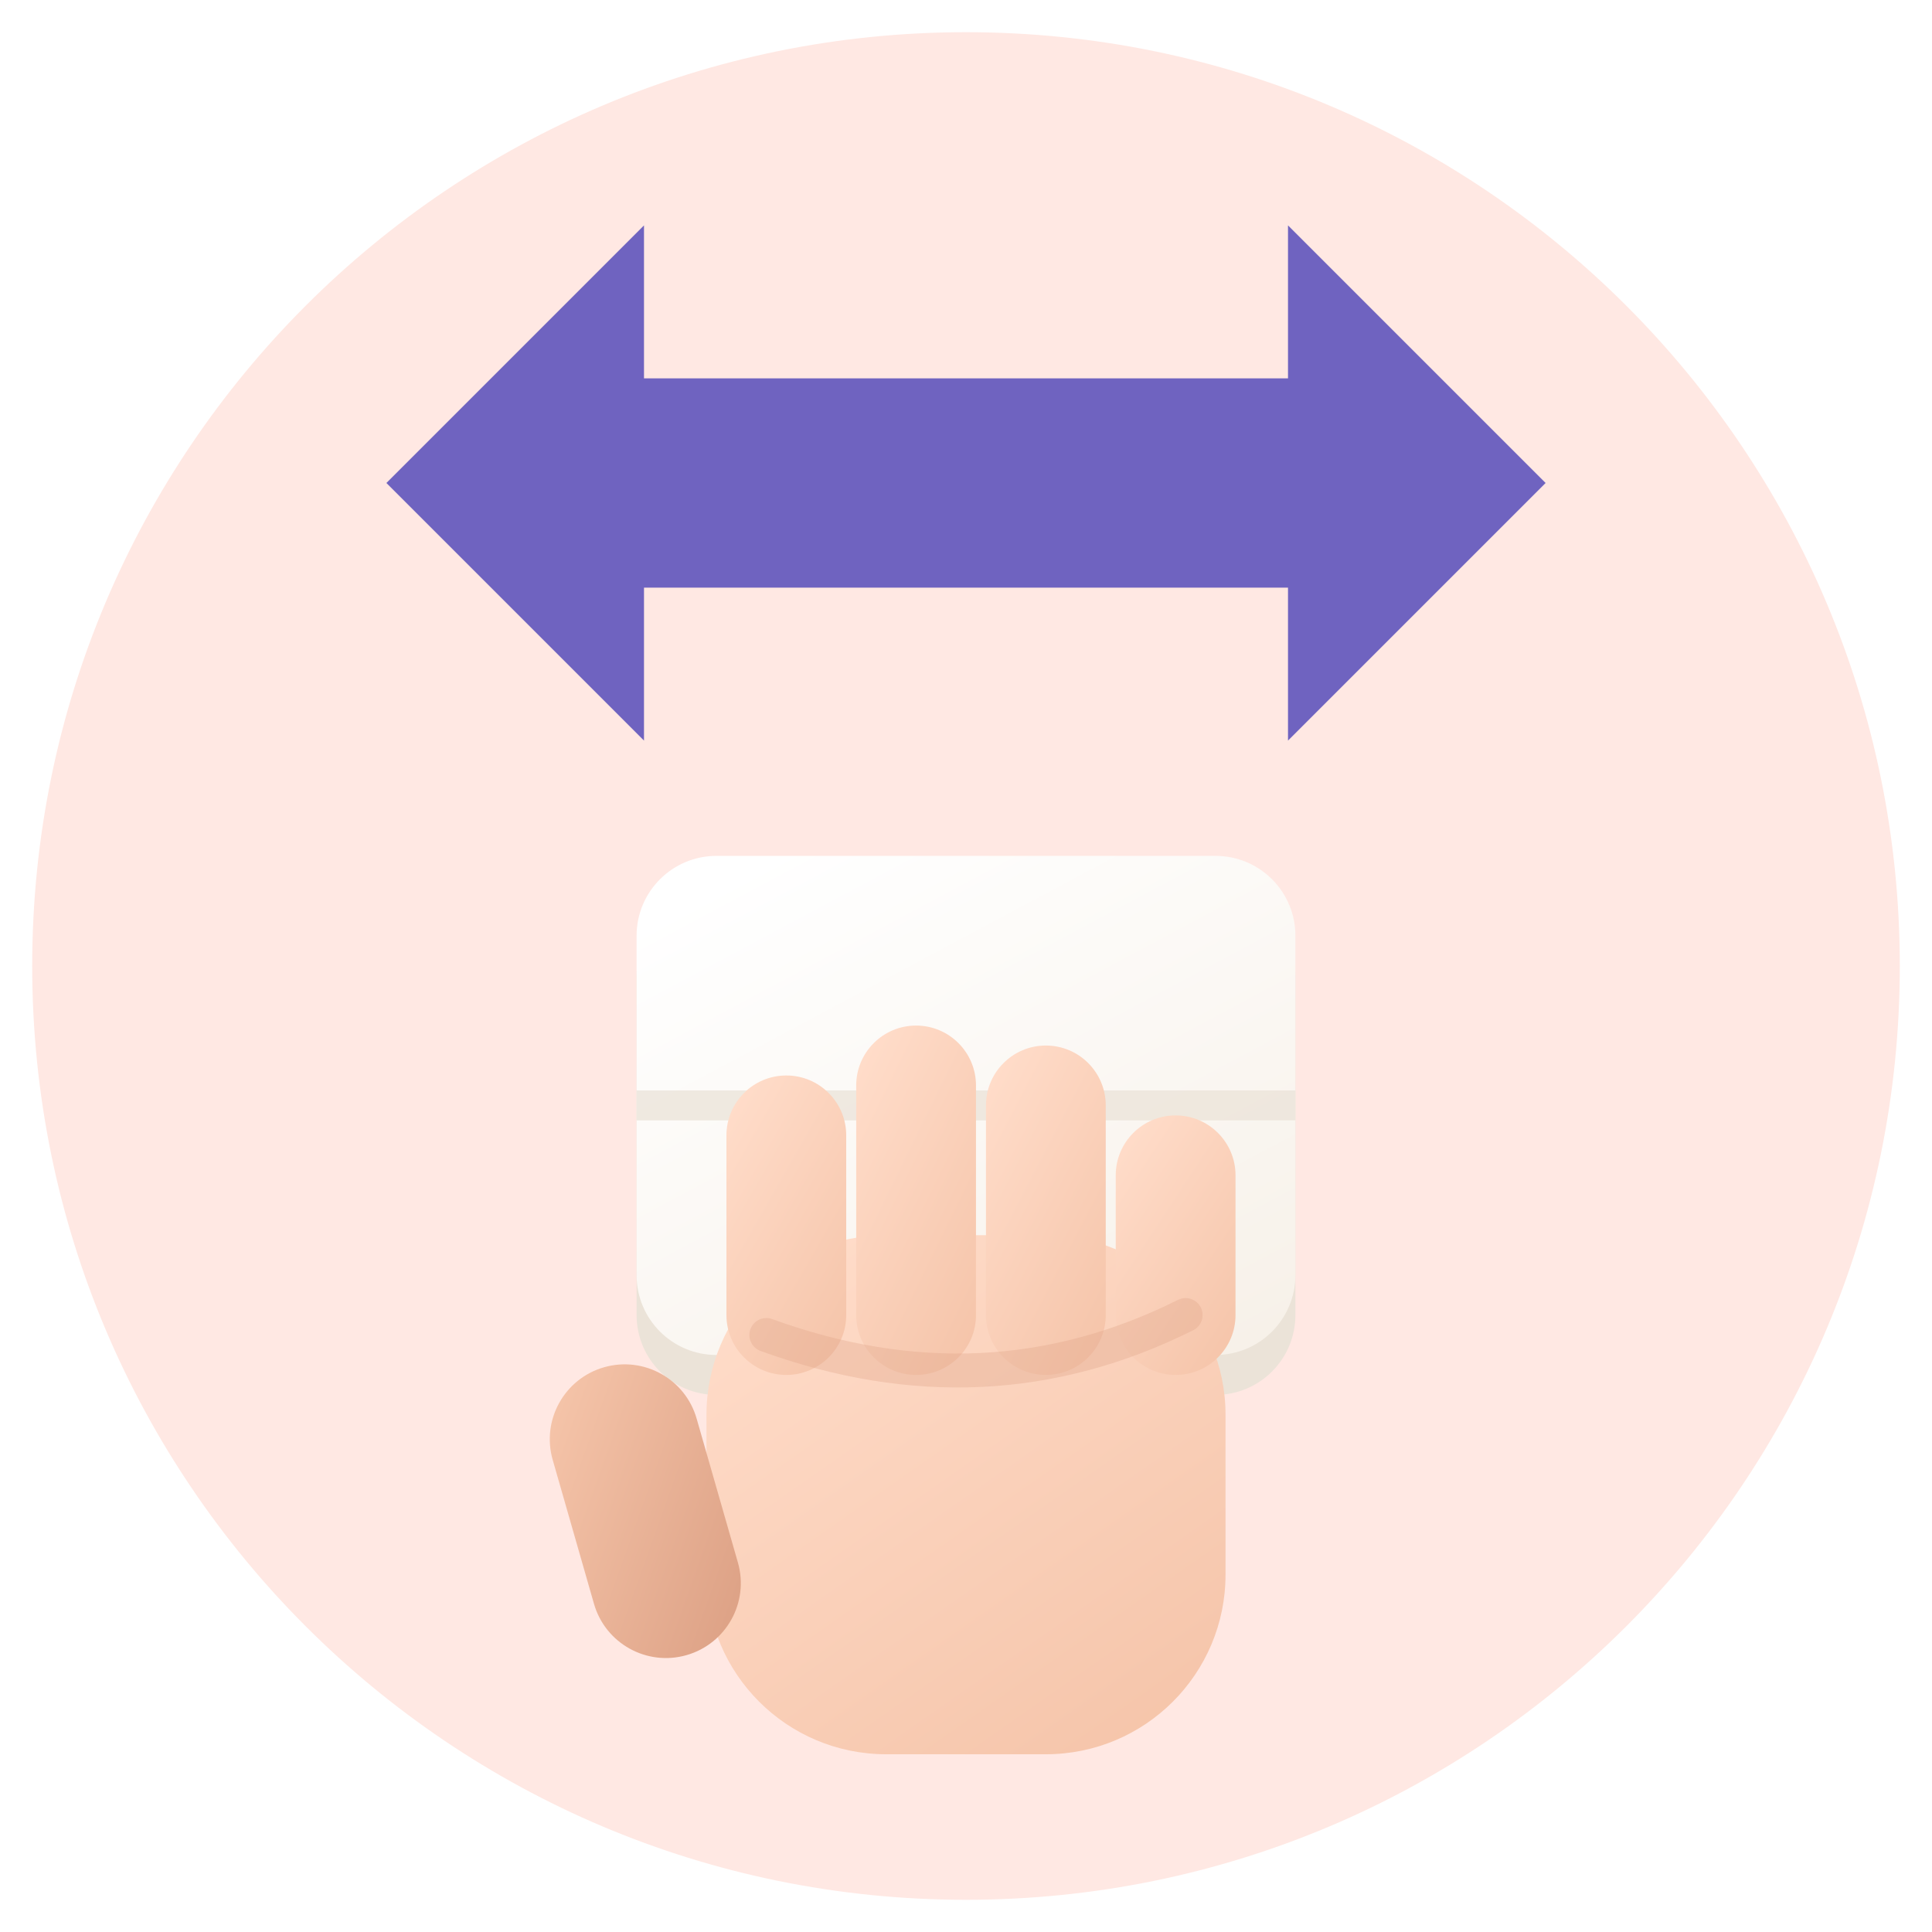
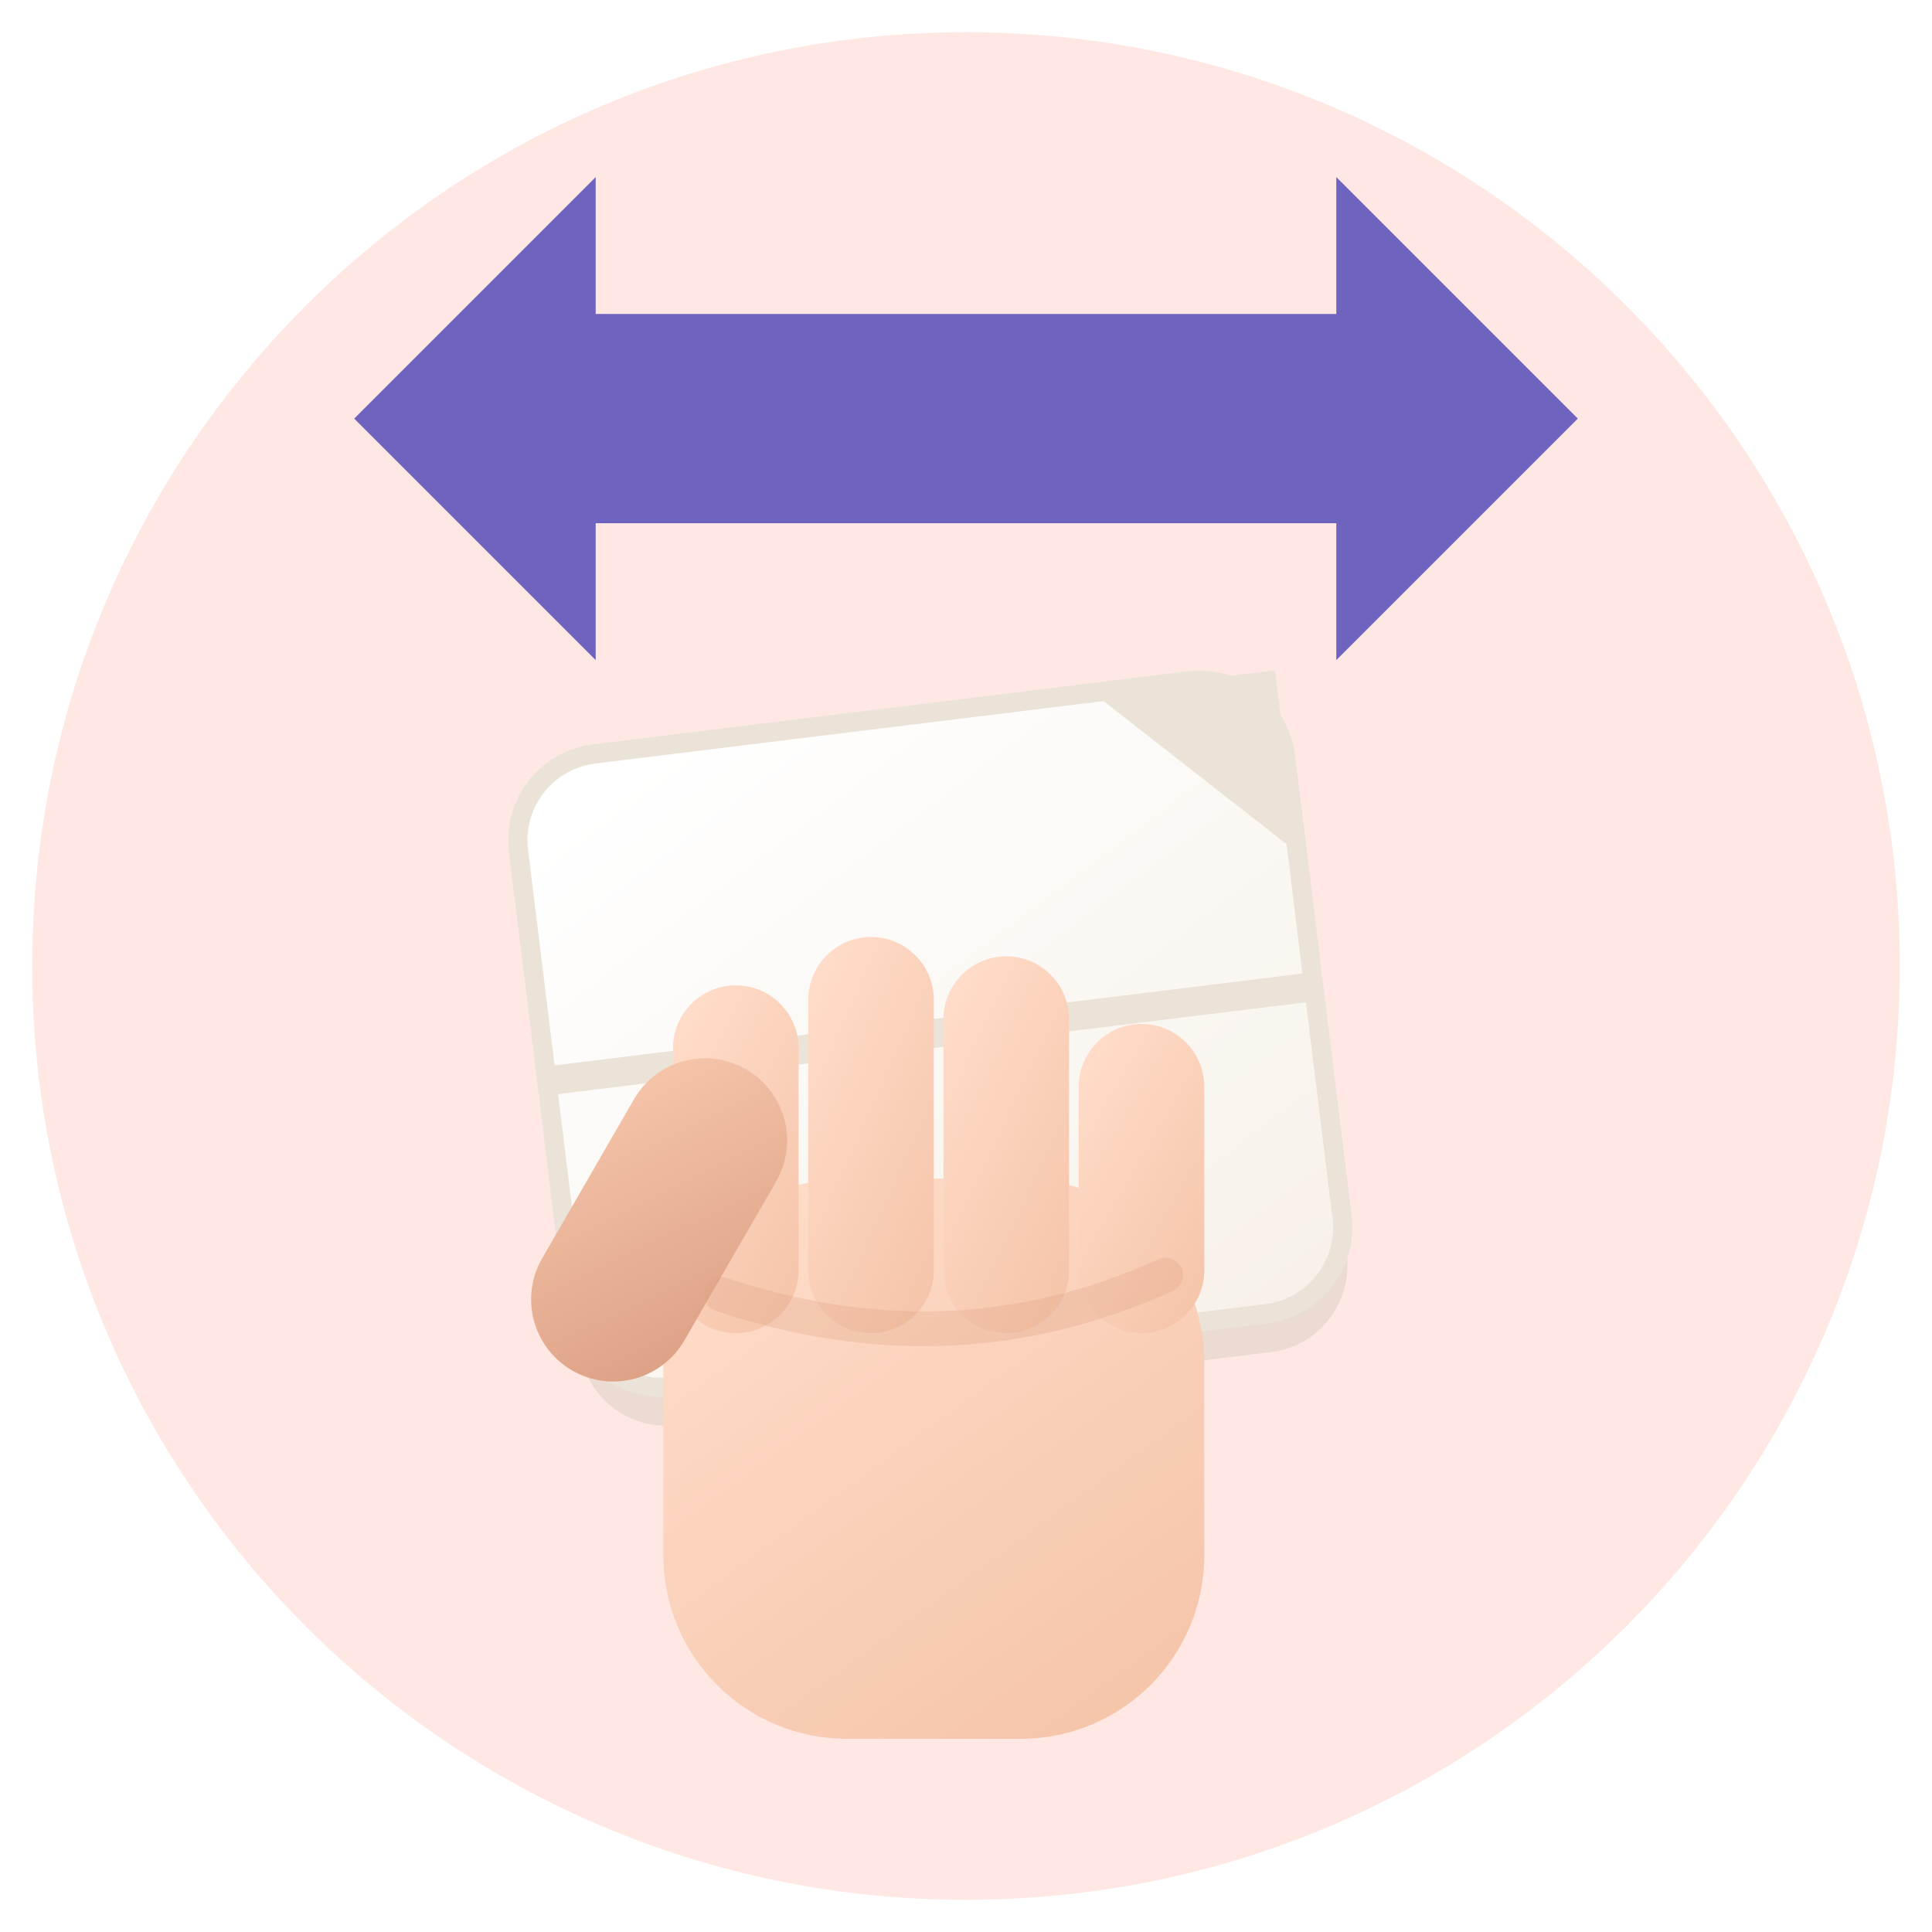
<svg xmlns="http://www.w3.org/2000/svg" viewBox="0 0 120 120" width="120" height="120">
  <defs>
    <linearGradient id="handGrad" x1="0.2" y1="0" x2="0.9" y2="1">
      <stop offset="0" stop-color="#FFDCC9" />
      <stop offset="1" stop-color="#F5C4A9" />
    </linearGradient>
    <linearGradient id="handGradDeep" x1="0.2" y1="0" x2="0.9" y2="1">
      <stop offset="0" stop-color="#F5C4A9" />
      <stop offset="1" stop-color="#DCA084" />
    </linearGradient>
    <linearGradient id="paperSheet" x1="0.2" y1="0" x2="0.9" y2="1">
      <stop offset="0" stop-color="#FFFFFF" />
      <stop offset="1" stop-color="#F7F1E9" />
    </linearGradient>
  </defs>
  <g id="quiz-sideToSide">
    <circle cx="60" cy="60" r="58" fill="#FFE8E3" />
-     <path d="M 40 30 H 80" stroke="#6F63C0" stroke-width="13" stroke-linecap="round" fill="none" />
-     <path d="M 96 30 L 80 14 L 80 46 Z" fill="#6F63C0" />
-     <path d="M 24 30 L 40 14 L 40 46 Z" fill="#6F63C0" />
-     <g transform="translate(60 104) scale(0.62)">
-       <rect x="-33" y="-78" width="66" height="50" rx="8" fill="#EBE3D8" />
-       <rect x="-33" y="-82" width="66" height="50" rx="8" fill="url(#paperSheet)" />
-       <path d="M -33 -57 h 66" stroke="#EBE3D8" stroke-width="3" opacity="0.75" fill="none" />
-       <rect x="-26" y="-44" width="52" height="52" rx="18" fill="url(#handGrad)" />
-       <g transform="rotate(-16 -30 -18)">
-         <rect x="-40" y="-32" width="15" height="30" rx="7.5" fill="url(#handGradDeep)" />
+     <path d="M 37 26 H 83" stroke="#6F63C0" stroke-width="13" stroke-linecap="round" fill="none" />
+     <path d="M 98 26 L 83 11 L 83 41 Z" fill="#6F63C0" />
+     <path d="M 22 26 L 37 11 L 37 41 Z" fill="#6F63C0" />
+     <g transform="translate(58 102) scale(0.6)">
+       <g transform="rotate(-7 0 -60)">
+         <rect x="-40" y="-92" width="80" height="66" rx="9" fill="#D8CEC1" opacity="0.5" />
+         <rect x="-40" y="-96" width="80" height="66" rx="9" fill="url(#paperSheet)" />
+         <rect x="-40" y="-96" width="80" height="66" rx="9" fill="none" stroke="#EBE3D8" stroke-width="2" />
+         <path d="M -40 -63 h 80" stroke="#EBE3D8" stroke-width="3" fill="none" />
+         <path d="M 40 -96 h -19 l 19 19 Z" fill="#EBE3D8" />
      </g>
-       <rect x="-24" y="-60" width="12" height="30" rx="6" fill="url(#handGrad)" />
-       <rect x="-11" y="-65" width="12" height="35" rx="6" fill="url(#handGrad)" />
-       <rect x="2" y="-63" width="12" height="33" rx="6" fill="url(#handGrad)" />
-       <rect x="15" y="-56" width="12" height="26" rx="6" fill="url(#handGrad)" />
-       <path d="M -20 -34 q 22 8 42 -2" stroke="#DCA084" stroke-width="3.4" fill="none" stroke-linecap="round" opacity="0.32" />
+       <rect x="-28" y="-48" width="56" height="58" rx="19" fill="url(#handGrad)" />
+       <rect x="-27" y="-68" width="13" height="36" rx="6.5" fill="url(#handGrad)" />
+       <rect x="-13" y="-73" width="13" height="41" rx="6.5" fill="url(#handGrad)" />
+       <rect x="1" y="-71" width="13" height="39" rx="6.5" fill="url(#handGrad)" />
+       <rect x="15" y="-64" width="13" height="32" rx="6.5" fill="url(#handGrad)" />
+       <g transform="rotate(30 -30 -40)">
+         <rect x="-39" y="-62" width="17" height="36" rx="8.5" fill="url(#handGradDeep)" />
+       </g>
+       <path d="M -22 -36 q 24 8 46 -2" stroke="#DCA084" stroke-width="3.6" fill="none" stroke-linecap="round" opacity="0.3" />
    </g>
  </g>
</svg>
